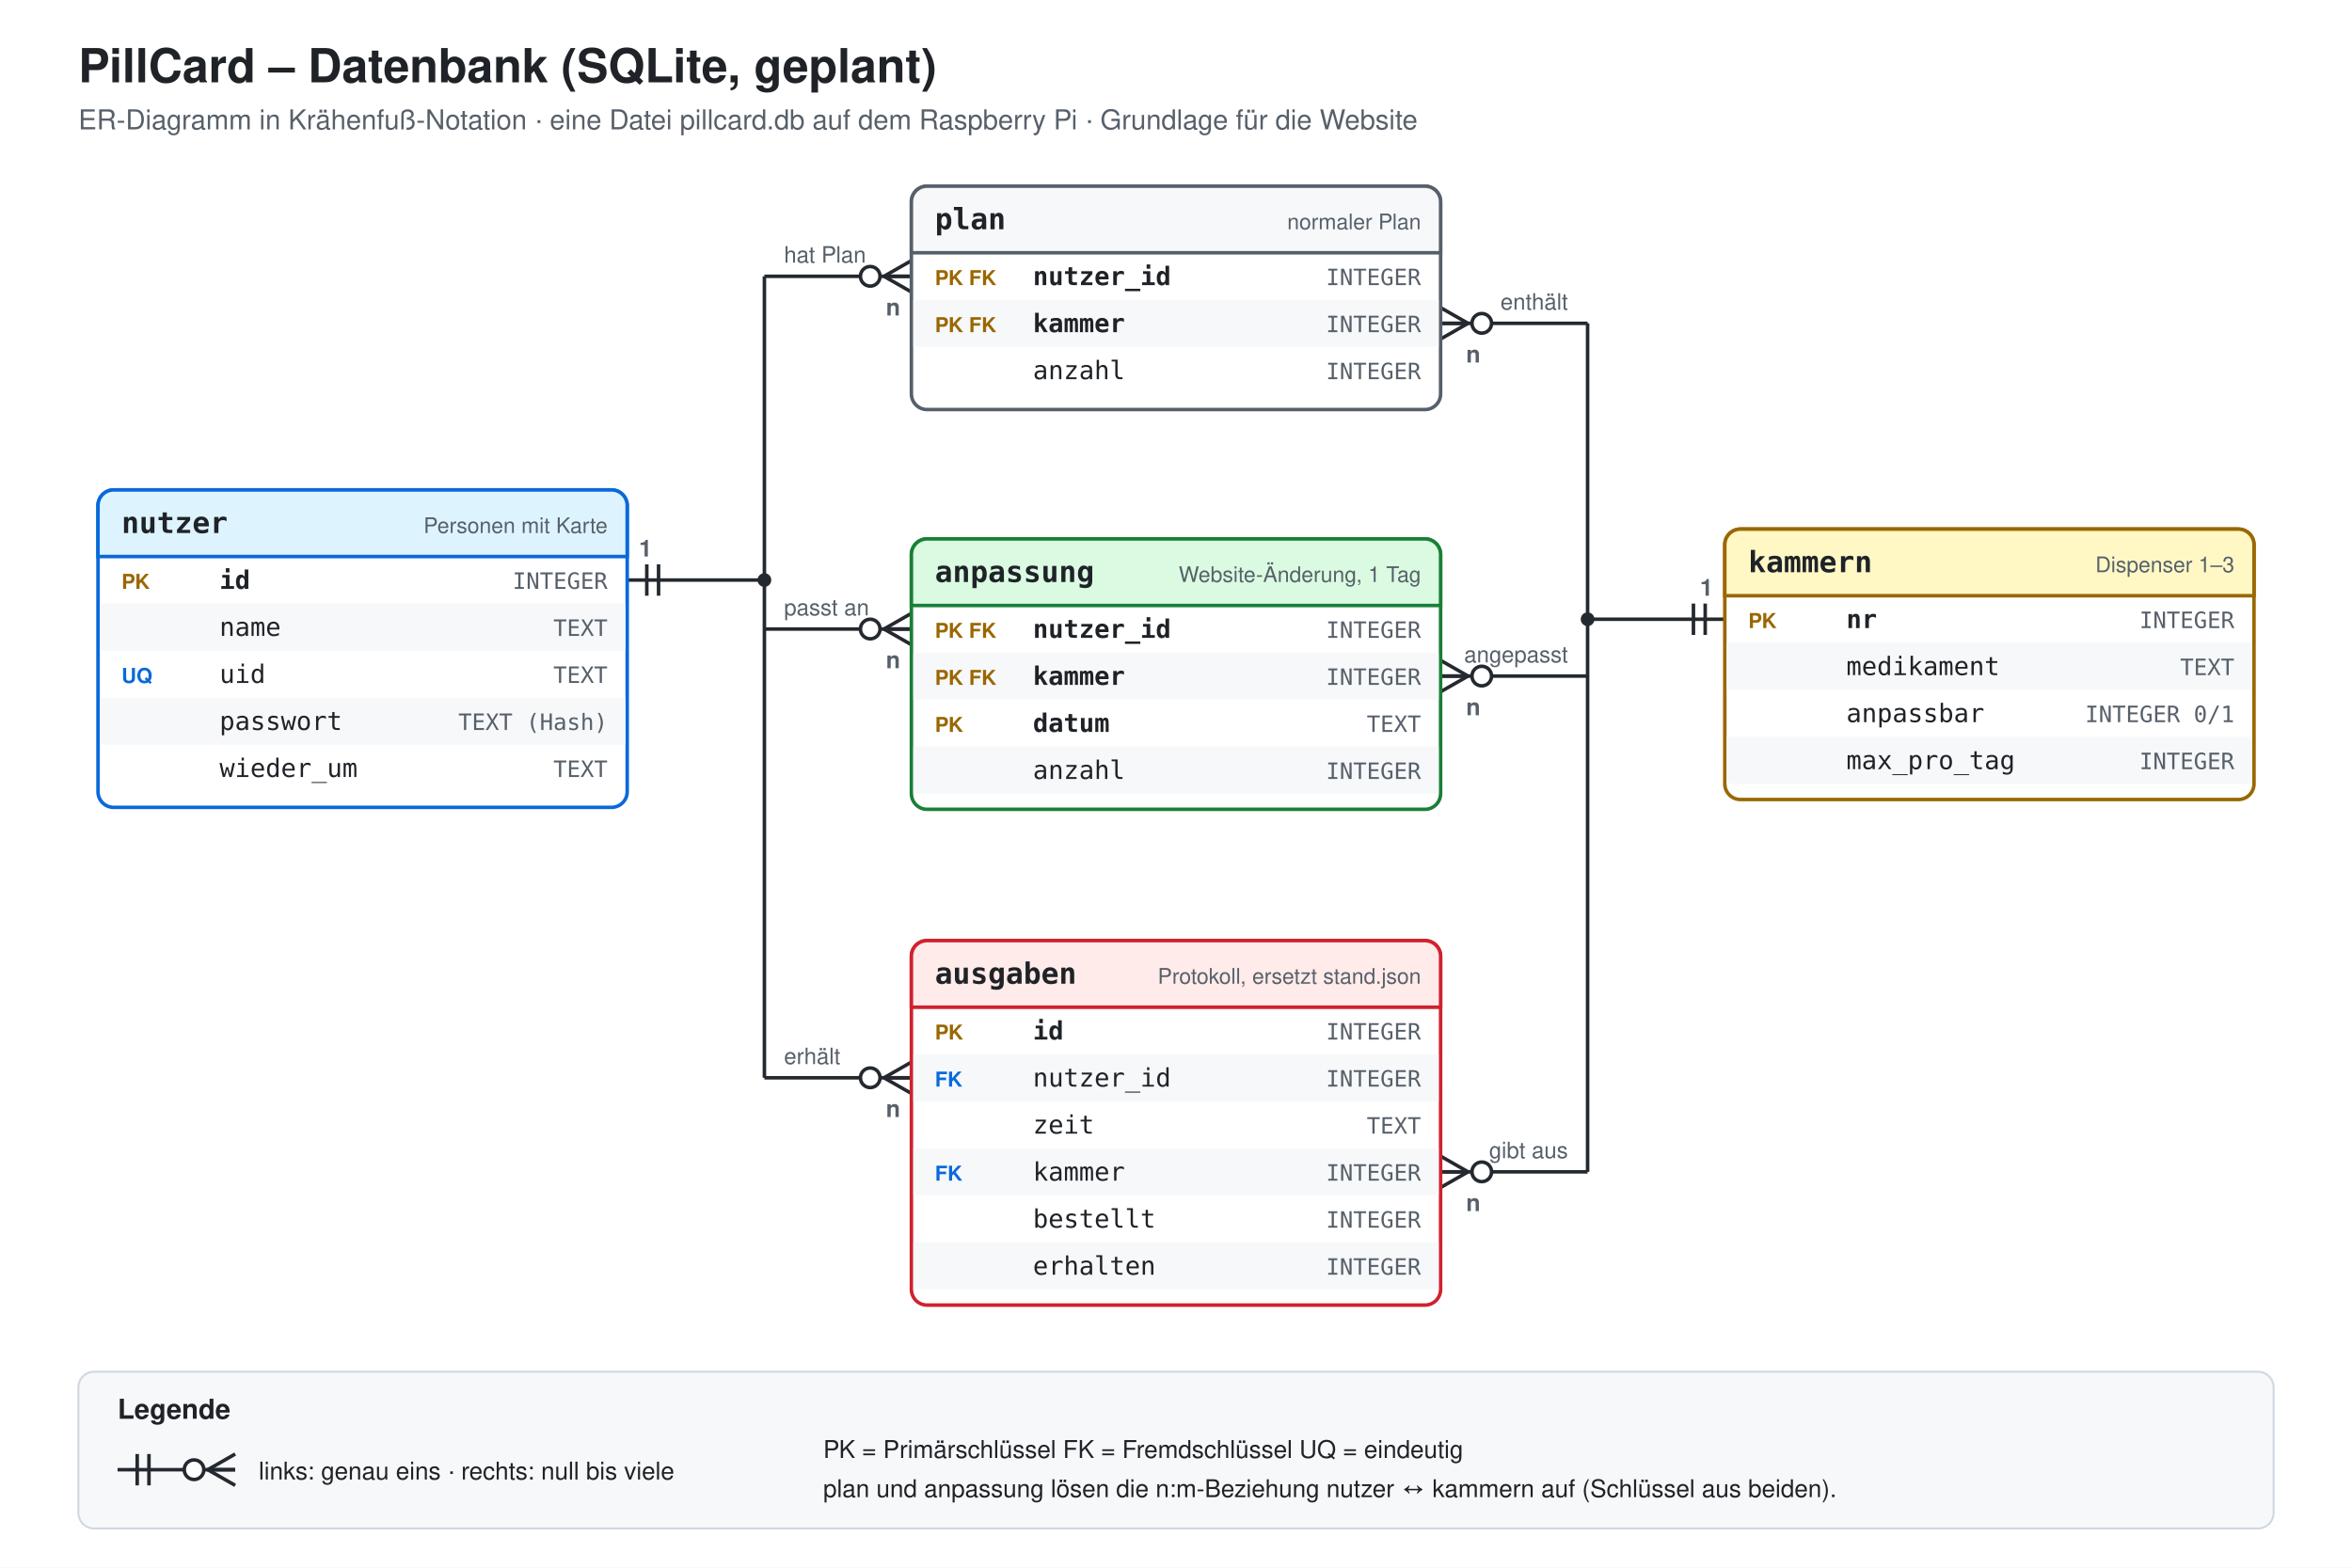
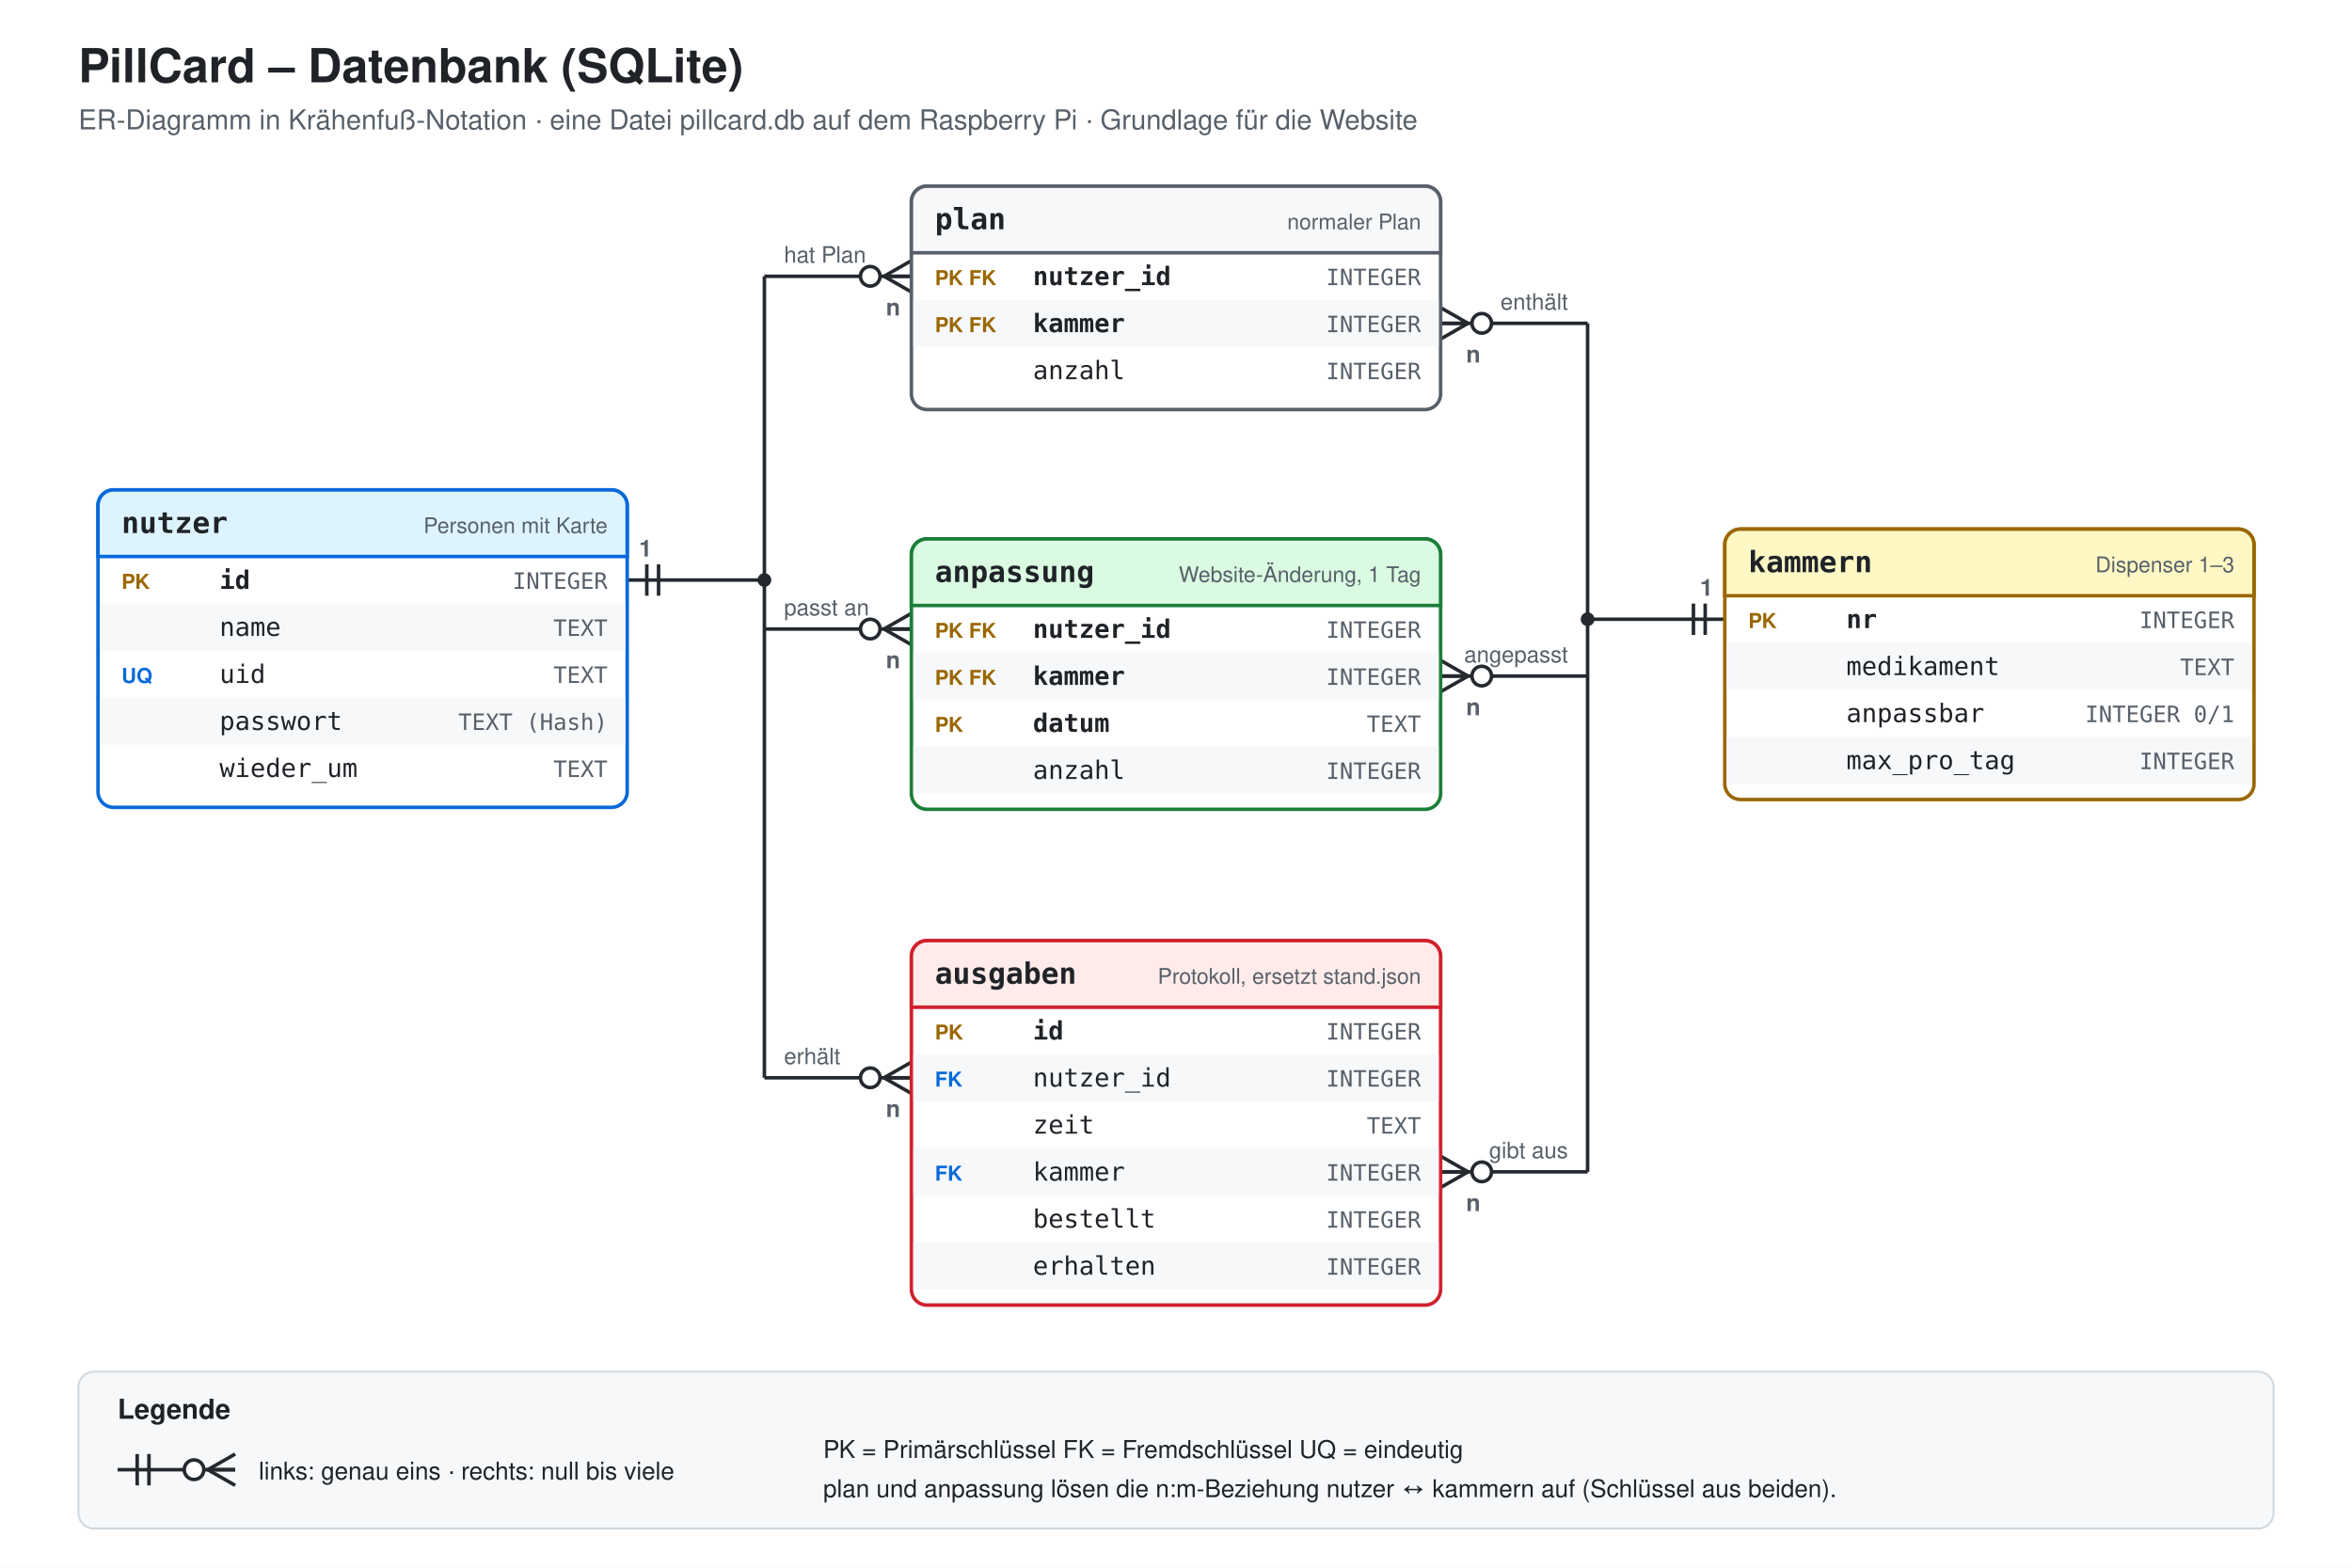
<svg xmlns="http://www.w3.org/2000/svg" viewBox="0 0 1200 800" width="1200" height="800">
  <rect width="1200" height="800" fill="#ffffff" />
-   <text x="40" y="42" font-family="Helvetica, Arial, sans-serif" font-size="24" text-anchor="start" font-weight="bold" fill="#1f2328">PillCard – Datenbank (SQLite, geplant)</text>
+   <text x="40" y="42" font-family="Helvetica, Arial, sans-serif" font-size="24" text-anchor="start" font-weight="bold" fill="#1f2328">PillCard – Datenbank (SQLite)</text>
  <text x="40" y="66" font-family="Helvetica, Arial, sans-serif" font-size="14" text-anchor="start" font-weight="normal" fill="#57606a">ER-Diagramm in Krähenfuß-Notation · eine Datei pillcard.db auf dem Raspberry Pi · Grundlage für die Website</text>
  <path d="M320,296.0 L390,296.0" fill="none" stroke="#24292f" stroke-width="1.8" />
  <path d="M390,141.0 L390,550.0" fill="none" stroke="#24292f" stroke-width="1.8" />
  <line x1="330" y1="288.0" x2="330" y2="304.0" stroke="#24292f" stroke-width="1.8" />
  <line x1="336" y1="288.0" x2="336" y2="304.0" stroke="#24292f" stroke-width="1.8" />
  <text x="326" y="284.0" font-family="Helvetica, Arial, sans-serif" font-size="12" text-anchor="start" font-weight="bold" fill="#57606a">1</text>
  <path d="M390,141.0 L465,141.0" fill="none" stroke="#24292f" stroke-width="1.8" />
  <line x1="451" y1="141.0" x2="465" y2="133.0" stroke="#24292f" stroke-width="1.8" />
  <line x1="451" y1="141.0" x2="465" y2="141.0" stroke="#24292f" stroke-width="1.8" />
  <line x1="451" y1="141.0" x2="465" y2="149.0" stroke="#24292f" stroke-width="1.8" />
  <circle cx="444" cy="141.0" r="5" fill="#ffffff" stroke="#24292f" stroke-width="1.8" />
  <text x="400" y="134.0" font-family="Helvetica, Arial, sans-serif" font-size="11.5" text-anchor="start" font-weight="normal" fill="#57606a">hat Plan</text>
  <text x="452" y="161.0" font-family="Helvetica, Arial, sans-serif" font-size="12" text-anchor="start" font-weight="bold" fill="#57606a">n</text>
  <path d="M390,321.0 L465,321.0" fill="none" stroke="#24292f" stroke-width="1.8" />
  <line x1="451" y1="321.0" x2="465" y2="313.0" stroke="#24292f" stroke-width="1.8" />
  <line x1="451" y1="321.0" x2="465" y2="321.0" stroke="#24292f" stroke-width="1.8" />
  <line x1="451" y1="321.0" x2="465" y2="329.0" stroke="#24292f" stroke-width="1.8" />
  <circle cx="444" cy="321.0" r="5" fill="#ffffff" stroke="#24292f" stroke-width="1.8" />
  <text x="400" y="314.0" font-family="Helvetica, Arial, sans-serif" font-size="11.5" text-anchor="start" font-weight="normal" fill="#57606a">passt an</text>
  <text x="452" y="341.0" font-family="Helvetica, Arial, sans-serif" font-size="12" text-anchor="start" font-weight="bold" fill="#57606a">n</text>
  <path d="M390,550.0 L465,550.0" fill="none" stroke="#24292f" stroke-width="1.8" />
  <line x1="451" y1="550.0" x2="465" y2="542.0" stroke="#24292f" stroke-width="1.8" />
  <line x1="451" y1="550.0" x2="465" y2="550.0" stroke="#24292f" stroke-width="1.8" />
  <line x1="451" y1="550.0" x2="465" y2="558.0" stroke="#24292f" stroke-width="1.8" />
  <circle cx="444" cy="550.0" r="5" fill="#ffffff" stroke="#24292f" stroke-width="1.8" />
  <text x="400" y="543.0" font-family="Helvetica, Arial, sans-serif" font-size="11.5" text-anchor="start" font-weight="normal" fill="#57606a">erhält</text>
  <text x="452" y="570.0" font-family="Helvetica, Arial, sans-serif" font-size="12" text-anchor="start" font-weight="bold" fill="#57606a">n</text>
  <circle cx="390" cy="296.0" r="3.5" fill="#24292f" />
  <path d="M880,316.0 L810,316.0" fill="none" stroke="#24292f" stroke-width="1.8" />
  <path d="M810,165.0 L810,598.0" fill="none" stroke="#24292f" stroke-width="1.8" />
  <line x1="870" y1="308.0" x2="870" y2="324.0" stroke="#24292f" stroke-width="1.8" />
  <line x1="864" y1="308.0" x2="864" y2="324.0" stroke="#24292f" stroke-width="1.8" />
  <text x="874" y="304.0" font-family="Helvetica, Arial, sans-serif" font-size="12" text-anchor="end" font-weight="bold" fill="#57606a">1</text>
  <path d="M735,165.0 L810,165.0" fill="none" stroke="#24292f" stroke-width="1.8" />
  <line x1="749" y1="165.0" x2="735" y2="157.0" stroke="#24292f" stroke-width="1.8" />
  <line x1="749" y1="165.0" x2="735" y2="165.0" stroke="#24292f" stroke-width="1.8" />
  <line x1="749" y1="165.0" x2="735" y2="173.0" stroke="#24292f" stroke-width="1.8" />
  <circle cx="756" cy="165.0" r="5" fill="#ffffff" stroke="#24292f" stroke-width="1.8" />
  <text x="800" y="158.0" font-family="Helvetica, Arial, sans-serif" font-size="11.5" text-anchor="end" font-weight="normal" fill="#57606a">enthält</text>
  <text x="748" y="185.0" font-family="Helvetica, Arial, sans-serif" font-size="12" text-anchor="start" font-weight="bold" fill="#57606a">n</text>
  <path d="M735,345.0 L810,345.0" fill="none" stroke="#24292f" stroke-width="1.8" />
  <line x1="749" y1="345.0" x2="735" y2="337.0" stroke="#24292f" stroke-width="1.8" />
  <line x1="749" y1="345.0" x2="735" y2="345.0" stroke="#24292f" stroke-width="1.8" />
  <line x1="749" y1="345.0" x2="735" y2="353.0" stroke="#24292f" stroke-width="1.8" />
  <circle cx="756" cy="345.0" r="5" fill="#ffffff" stroke="#24292f" stroke-width="1.8" />
  <text x="800" y="338.0" font-family="Helvetica, Arial, sans-serif" font-size="11.5" text-anchor="end" font-weight="normal" fill="#57606a">angepasst</text>
  <text x="748" y="365.0" font-family="Helvetica, Arial, sans-serif" font-size="12" text-anchor="start" font-weight="bold" fill="#57606a">n</text>
  <path d="M735,598.0 L810,598.0" fill="none" stroke="#24292f" stroke-width="1.8" />
  <line x1="749" y1="598.0" x2="735" y2="590.0" stroke="#24292f" stroke-width="1.8" />
  <line x1="749" y1="598.0" x2="735" y2="598.0" stroke="#24292f" stroke-width="1.8" />
  <line x1="749" y1="598.0" x2="735" y2="606.0" stroke="#24292f" stroke-width="1.8" />
  <circle cx="756" cy="598.0" r="5" fill="#ffffff" stroke="#24292f" stroke-width="1.8" />
  <text x="800" y="591.0" font-family="Helvetica, Arial, sans-serif" font-size="11.5" text-anchor="end" font-weight="normal" fill="#57606a">gibt aus</text>
  <text x="748" y="618.0" font-family="Helvetica, Arial, sans-serif" font-size="12" text-anchor="start" font-weight="bold" fill="#57606a">n</text>
  <circle cx="810" cy="316.0" r="3.5" fill="#24292f" />
  <rect x="50" y="250" width="270" height="162" rx="8" fill="#ffffff" stroke="#0969da" stroke-width="1.8" />
  <path d="M50,258 a8,8 0 0 1 8,-8 h254 a8,8 0 0 1 8,8 v26 h-270 z" fill="#ddf4ff" stroke="#0969da" stroke-width="1.8" />
  <text x="62" y="272" font-family="Menlo, Consolas, monospace" font-size="15" text-anchor="start" font-weight="bold" fill="#1f2328">nutzer</text>
  <text x="310" y="272" font-family="Helvetica, Arial, sans-serif" font-size="11" text-anchor="end" font-weight="normal" fill="#57606a">Personen mit Karte</text>
  <text x="62" y="300.5" font-family="Helvetica, Arial, sans-serif" font-size="10.5" text-anchor="start" font-weight="bold" fill="#9a6700">PK</text>
  <text x="112" y="300.5" font-family="Menlo, Consolas, monospace" font-size="13" text-anchor="start" font-weight="bold" fill="#1f2328">id</text>
  <text x="310" y="300.5" font-family="Menlo, Consolas, monospace" font-size="11.5" text-anchor="end" font-weight="normal" fill="#57606a">INTEGER</text>
  <rect x="51" y="308" width="268" height="24" fill="#f6f8fa" />
  <text x="62" y="324.5" font-family="Helvetica, Arial, sans-serif" font-size="10.5" text-anchor="start" font-weight="bold" fill="#57606a" />
  <text x="112" y="324.5" font-family="Menlo, Consolas, monospace" font-size="13" text-anchor="start" font-weight="normal" fill="#1f2328">name</text>
  <text x="310" y="324.5" font-family="Menlo, Consolas, monospace" font-size="11.5" text-anchor="end" font-weight="normal" fill="#57606a">TEXT</text>
  <text x="62" y="348.5" font-family="Helvetica, Arial, sans-serif" font-size="10.5" text-anchor="start" font-weight="bold" fill="#0969da">UQ</text>
  <text x="112" y="348.5" font-family="Menlo, Consolas, monospace" font-size="13" text-anchor="start" font-weight="normal" fill="#1f2328">uid</text>
  <text x="310" y="348.5" font-family="Menlo, Consolas, monospace" font-size="11.5" text-anchor="end" font-weight="normal" fill="#57606a">TEXT</text>
  <rect x="51" y="356" width="268" height="24" fill="#f6f8fa" />
  <text x="62" y="372.5" font-family="Helvetica, Arial, sans-serif" font-size="10.5" text-anchor="start" font-weight="bold" fill="#57606a" />
  <text x="112" y="372.5" font-family="Menlo, Consolas, monospace" font-size="13" text-anchor="start" font-weight="normal" fill="#1f2328">passwort</text>
  <text x="310" y="372.5" font-family="Menlo, Consolas, monospace" font-size="11.5" text-anchor="end" font-weight="normal" fill="#57606a">TEXT (Hash)</text>
  <text x="62" y="396.5" font-family="Helvetica, Arial, sans-serif" font-size="10.5" text-anchor="start" font-weight="bold" fill="#57606a" />
  <text x="112" y="396.5" font-family="Menlo, Consolas, monospace" font-size="13" text-anchor="start" font-weight="normal" fill="#1f2328">wieder_um</text>
  <text x="310" y="396.5" font-family="Menlo, Consolas, monospace" font-size="11.5" text-anchor="end" font-weight="normal" fill="#57606a">TEXT</text>
  <rect x="880" y="270" width="270" height="138" rx="8" fill="#ffffff" stroke="#9a6700" stroke-width="1.8" />
  <path d="M880,278 a8,8 0 0 1 8,-8 h254 a8,8 0 0 1 8,8 v26 h-270 z" fill="#fff8c5" stroke="#9a6700" stroke-width="1.8" />
  <text x="892" y="292" font-family="Menlo, Consolas, monospace" font-size="15" text-anchor="start" font-weight="bold" fill="#1f2328">kammern</text>
  <text x="1140" y="292" font-family="Helvetica, Arial, sans-serif" font-size="11" text-anchor="end" font-weight="normal" fill="#57606a">Dispenser 1–3</text>
  <text x="892" y="320.5" font-family="Helvetica, Arial, sans-serif" font-size="10.5" text-anchor="start" font-weight="bold" fill="#9a6700">PK</text>
  <text x="942" y="320.5" font-family="Menlo, Consolas, monospace" font-size="13" text-anchor="start" font-weight="bold" fill="#1f2328">nr</text>
  <text x="1140" y="320.5" font-family="Menlo, Consolas, monospace" font-size="11.5" text-anchor="end" font-weight="normal" fill="#57606a">INTEGER</text>
  <rect x="881" y="328" width="268" height="24" fill="#f6f8fa" />
  <text x="892" y="344.5" font-family="Helvetica, Arial, sans-serif" font-size="10.5" text-anchor="start" font-weight="bold" fill="#57606a" />
  <text x="942" y="344.5" font-family="Menlo, Consolas, monospace" font-size="13" text-anchor="start" font-weight="normal" fill="#1f2328">medikament</text>
  <text x="1140" y="344.5" font-family="Menlo, Consolas, monospace" font-size="11.5" text-anchor="end" font-weight="normal" fill="#57606a">TEXT</text>
  <text x="892" y="368.5" font-family="Helvetica, Arial, sans-serif" font-size="10.5" text-anchor="start" font-weight="bold" fill="#57606a" />
  <text x="942" y="368.5" font-family="Menlo, Consolas, monospace" font-size="13" text-anchor="start" font-weight="normal" fill="#1f2328">anpassbar</text>
  <text x="1140" y="368.5" font-family="Menlo, Consolas, monospace" font-size="11.5" text-anchor="end" font-weight="normal" fill="#57606a">INTEGER 0/1</text>
  <rect x="881" y="376" width="268" height="24" fill="#f6f8fa" />
  <text x="892" y="392.5" font-family="Helvetica, Arial, sans-serif" font-size="10.5" text-anchor="start" font-weight="bold" fill="#57606a" />
  <text x="942" y="392.5" font-family="Menlo, Consolas, monospace" font-size="13" text-anchor="start" font-weight="normal" fill="#1f2328">max_pro_tag</text>
  <text x="1140" y="392.5" font-family="Menlo, Consolas, monospace" font-size="11.5" text-anchor="end" font-weight="normal" fill="#57606a">INTEGER</text>
  <rect x="465" y="95" width="270" height="114" rx="8" fill="#ffffff" stroke="#57606a" stroke-width="1.8" />
  <path d="M465,103 a8,8 0 0 1 8,-8 h254 a8,8 0 0 1 8,8 v26 h-270 z" fill="#f6f8fa" stroke="#57606a" stroke-width="1.8" />
  <text x="477" y="117" font-family="Menlo, Consolas, monospace" font-size="15" text-anchor="start" font-weight="bold" fill="#1f2328">plan</text>
  <text x="725" y="117" font-family="Helvetica, Arial, sans-serif" font-size="11" text-anchor="end" font-weight="normal" fill="#57606a">normaler Plan</text>
  <text x="477" y="145.5" font-family="Helvetica, Arial, sans-serif" font-size="10.5" text-anchor="start" font-weight="bold" fill="#9a6700">PK FK</text>
  <text x="527" y="145.5" font-family="Menlo, Consolas, monospace" font-size="13" text-anchor="start" font-weight="bold" fill="#1f2328">nutzer_id</text>
  <text x="725" y="145.5" font-family="Menlo, Consolas, monospace" font-size="11.5" text-anchor="end" font-weight="normal" fill="#57606a">INTEGER</text>
  <rect x="466" y="153" width="268" height="24" fill="#f6f8fa" />
  <text x="477" y="169.5" font-family="Helvetica, Arial, sans-serif" font-size="10.5" text-anchor="start" font-weight="bold" fill="#9a6700">PK FK</text>
  <text x="527" y="169.5" font-family="Menlo, Consolas, monospace" font-size="13" text-anchor="start" font-weight="bold" fill="#1f2328">kammer</text>
  <text x="725" y="169.5" font-family="Menlo, Consolas, monospace" font-size="11.5" text-anchor="end" font-weight="normal" fill="#57606a">INTEGER</text>
  <text x="477" y="193.5" font-family="Helvetica, Arial, sans-serif" font-size="10.5" text-anchor="start" font-weight="bold" fill="#57606a" />
  <text x="527" y="193.5" font-family="Menlo, Consolas, monospace" font-size="13" text-anchor="start" font-weight="normal" fill="#1f2328">anzahl</text>
  <text x="725" y="193.5" font-family="Menlo, Consolas, monospace" font-size="11.5" text-anchor="end" font-weight="normal" fill="#57606a">INTEGER</text>
  <rect x="465" y="275" width="270" height="138" rx="8" fill="#ffffff" stroke="#1a7f37" stroke-width="1.8" />
  <path d="M465,283 a8,8 0 0 1 8,-8 h254 a8,8 0 0 1 8,8 v26 h-270 z" fill="#dafbe1" stroke="#1a7f37" stroke-width="1.8" />
  <text x="477" y="297" font-family="Menlo, Consolas, monospace" font-size="15" text-anchor="start" font-weight="bold" fill="#1f2328">anpassung</text>
  <text x="725" y="297" font-family="Helvetica, Arial, sans-serif" font-size="11" text-anchor="end" font-weight="normal" fill="#57606a">Website-Änderung, 1 Tag</text>
  <text x="477" y="325.5" font-family="Helvetica, Arial, sans-serif" font-size="10.5" text-anchor="start" font-weight="bold" fill="#9a6700">PK FK</text>
  <text x="527" y="325.5" font-family="Menlo, Consolas, monospace" font-size="13" text-anchor="start" font-weight="bold" fill="#1f2328">nutzer_id</text>
  <text x="725" y="325.5" font-family="Menlo, Consolas, monospace" font-size="11.5" text-anchor="end" font-weight="normal" fill="#57606a">INTEGER</text>
  <rect x="466" y="333" width="268" height="24" fill="#f6f8fa" />
  <text x="477" y="349.5" font-family="Helvetica, Arial, sans-serif" font-size="10.5" text-anchor="start" font-weight="bold" fill="#9a6700">PK FK</text>
  <text x="527" y="349.5" font-family="Menlo, Consolas, monospace" font-size="13" text-anchor="start" font-weight="bold" fill="#1f2328">kammer</text>
  <text x="725" y="349.5" font-family="Menlo, Consolas, monospace" font-size="11.5" text-anchor="end" font-weight="normal" fill="#57606a">INTEGER</text>
  <text x="477" y="373.5" font-family="Helvetica, Arial, sans-serif" font-size="10.5" text-anchor="start" font-weight="bold" fill="#9a6700">PK</text>
  <text x="527" y="373.5" font-family="Menlo, Consolas, monospace" font-size="13" text-anchor="start" font-weight="bold" fill="#1f2328">datum</text>
  <text x="725" y="373.5" font-family="Menlo, Consolas, monospace" font-size="11.5" text-anchor="end" font-weight="normal" fill="#57606a">TEXT</text>
  <rect x="466" y="381" width="268" height="24" fill="#f6f8fa" />
  <text x="477" y="397.5" font-family="Helvetica, Arial, sans-serif" font-size="10.5" text-anchor="start" font-weight="bold" fill="#57606a" />
  <text x="527" y="397.5" font-family="Menlo, Consolas, monospace" font-size="13" text-anchor="start" font-weight="normal" fill="#1f2328">anzahl</text>
  <text x="725" y="397.5" font-family="Menlo, Consolas, monospace" font-size="11.5" text-anchor="end" font-weight="normal" fill="#57606a">INTEGER</text>
  <rect x="465" y="480" width="270" height="186" rx="8" fill="#ffffff" stroke="#cf222e" stroke-width="1.8" />
  <path d="M465,488 a8,8 0 0 1 8,-8 h254 a8,8 0 0 1 8,8 v26 h-270 z" fill="#ffebe9" stroke="#cf222e" stroke-width="1.8" />
  <text x="477" y="502" font-family="Menlo, Consolas, monospace" font-size="15" text-anchor="start" font-weight="bold" fill="#1f2328">ausgaben</text>
  <text x="725" y="502" font-family="Helvetica, Arial, sans-serif" font-size="11" text-anchor="end" font-weight="normal" fill="#57606a">Protokoll, ersetzt stand.json</text>
  <text x="477" y="530.5" font-family="Helvetica, Arial, sans-serif" font-size="10.5" text-anchor="start" font-weight="bold" fill="#9a6700">PK</text>
  <text x="527" y="530.5" font-family="Menlo, Consolas, monospace" font-size="13" text-anchor="start" font-weight="bold" fill="#1f2328">id</text>
  <text x="725" y="530.5" font-family="Menlo, Consolas, monospace" font-size="11.5" text-anchor="end" font-weight="normal" fill="#57606a">INTEGER</text>
  <rect x="466" y="538" width="268" height="24" fill="#f6f8fa" />
  <text x="477" y="554.5" font-family="Helvetica, Arial, sans-serif" font-size="10.5" text-anchor="start" font-weight="bold" fill="#0969da">FK</text>
  <text x="527" y="554.5" font-family="Menlo, Consolas, monospace" font-size="13" text-anchor="start" font-weight="normal" fill="#1f2328">nutzer_id</text>
  <text x="725" y="554.5" font-family="Menlo, Consolas, monospace" font-size="11.5" text-anchor="end" font-weight="normal" fill="#57606a">INTEGER</text>
  <text x="477" y="578.5" font-family="Helvetica, Arial, sans-serif" font-size="10.5" text-anchor="start" font-weight="bold" fill="#57606a" />
  <text x="527" y="578.5" font-family="Menlo, Consolas, monospace" font-size="13" text-anchor="start" font-weight="normal" fill="#1f2328">zeit</text>
  <text x="725" y="578.5" font-family="Menlo, Consolas, monospace" font-size="11.5" text-anchor="end" font-weight="normal" fill="#57606a">TEXT</text>
  <rect x="466" y="586" width="268" height="24" fill="#f6f8fa" />
  <text x="477" y="602.5" font-family="Helvetica, Arial, sans-serif" font-size="10.5" text-anchor="start" font-weight="bold" fill="#0969da">FK</text>
  <text x="527" y="602.5" font-family="Menlo, Consolas, monospace" font-size="13" text-anchor="start" font-weight="normal" fill="#1f2328">kammer</text>
  <text x="725" y="602.5" font-family="Menlo, Consolas, monospace" font-size="11.5" text-anchor="end" font-weight="normal" fill="#57606a">INTEGER</text>
  <text x="477" y="626.5" font-family="Helvetica, Arial, sans-serif" font-size="10.5" text-anchor="start" font-weight="bold" fill="#57606a" />
  <text x="527" y="626.5" font-family="Menlo, Consolas, monospace" font-size="13" text-anchor="start" font-weight="normal" fill="#1f2328">bestellt</text>
  <text x="725" y="626.5" font-family="Menlo, Consolas, monospace" font-size="11.5" text-anchor="end" font-weight="normal" fill="#57606a">INTEGER</text>
  <rect x="466" y="634" width="268" height="24" fill="#f6f8fa" />
  <text x="477" y="650.5" font-family="Helvetica, Arial, sans-serif" font-size="10.5" text-anchor="start" font-weight="bold" fill="#57606a" />
  <text x="527" y="650.5" font-family="Menlo, Consolas, monospace" font-size="13" text-anchor="start" font-weight="normal" fill="#1f2328">erhalten</text>
  <text x="725" y="650.5" font-family="Menlo, Consolas, monospace" font-size="11.5" text-anchor="end" font-weight="normal" fill="#57606a">INTEGER</text>
  <rect x="40" y="700" width="1120" height="80" rx="8" fill="#f6f8fa" stroke="#d0d7de" />
  <text x="60" y="724" font-family="Helvetica, Arial, sans-serif" font-size="14" text-anchor="start" font-weight="bold" fill="#1f2328">Legende</text>
  <path d="M60,750 L120,750" fill="none" stroke="#24292f" stroke-width="1.8" />
  <line x1="70" y1="742" x2="70" y2="758" stroke="#24292f" stroke-width="1.8" />
  <line x1="76" y1="742" x2="76" y2="758" stroke="#24292f" stroke-width="1.8" />
  <line x1="106" y1="750" x2="120" y2="742" stroke="#24292f" stroke-width="1.8" />
  <line x1="106" y1="750" x2="120" y2="750" stroke="#24292f" stroke-width="1.8" />
  <line x1="106" y1="750" x2="120" y2="758" stroke="#24292f" stroke-width="1.8" />
  <circle cx="99" cy="750" r="5" fill="#ffffff" stroke="#24292f" stroke-width="1.8" />
  <text x="132" y="755" font-family="Helvetica, Arial, sans-serif" font-size="12.5" text-anchor="start" font-weight="normal" fill="#1f2328">links: genau eins · rechts: null bis viele</text>
  <text x="420" y="744" font-family="Helvetica, Arial, sans-serif" font-size="12.5" text-anchor="start" font-weight="normal" fill="#1f2328">PK = Primärschlüssel   FK = Fremdschlüssel   UQ = eindeutig</text>
  <text x="420" y="764" font-family="Helvetica, Arial, sans-serif" font-size="12.5" text-anchor="start" font-weight="normal" fill="#1f2328">plan und anpassung lösen die n:m-Beziehung nutzer ↔ kammern auf (Schlüssel aus beiden).</text>
</svg>
